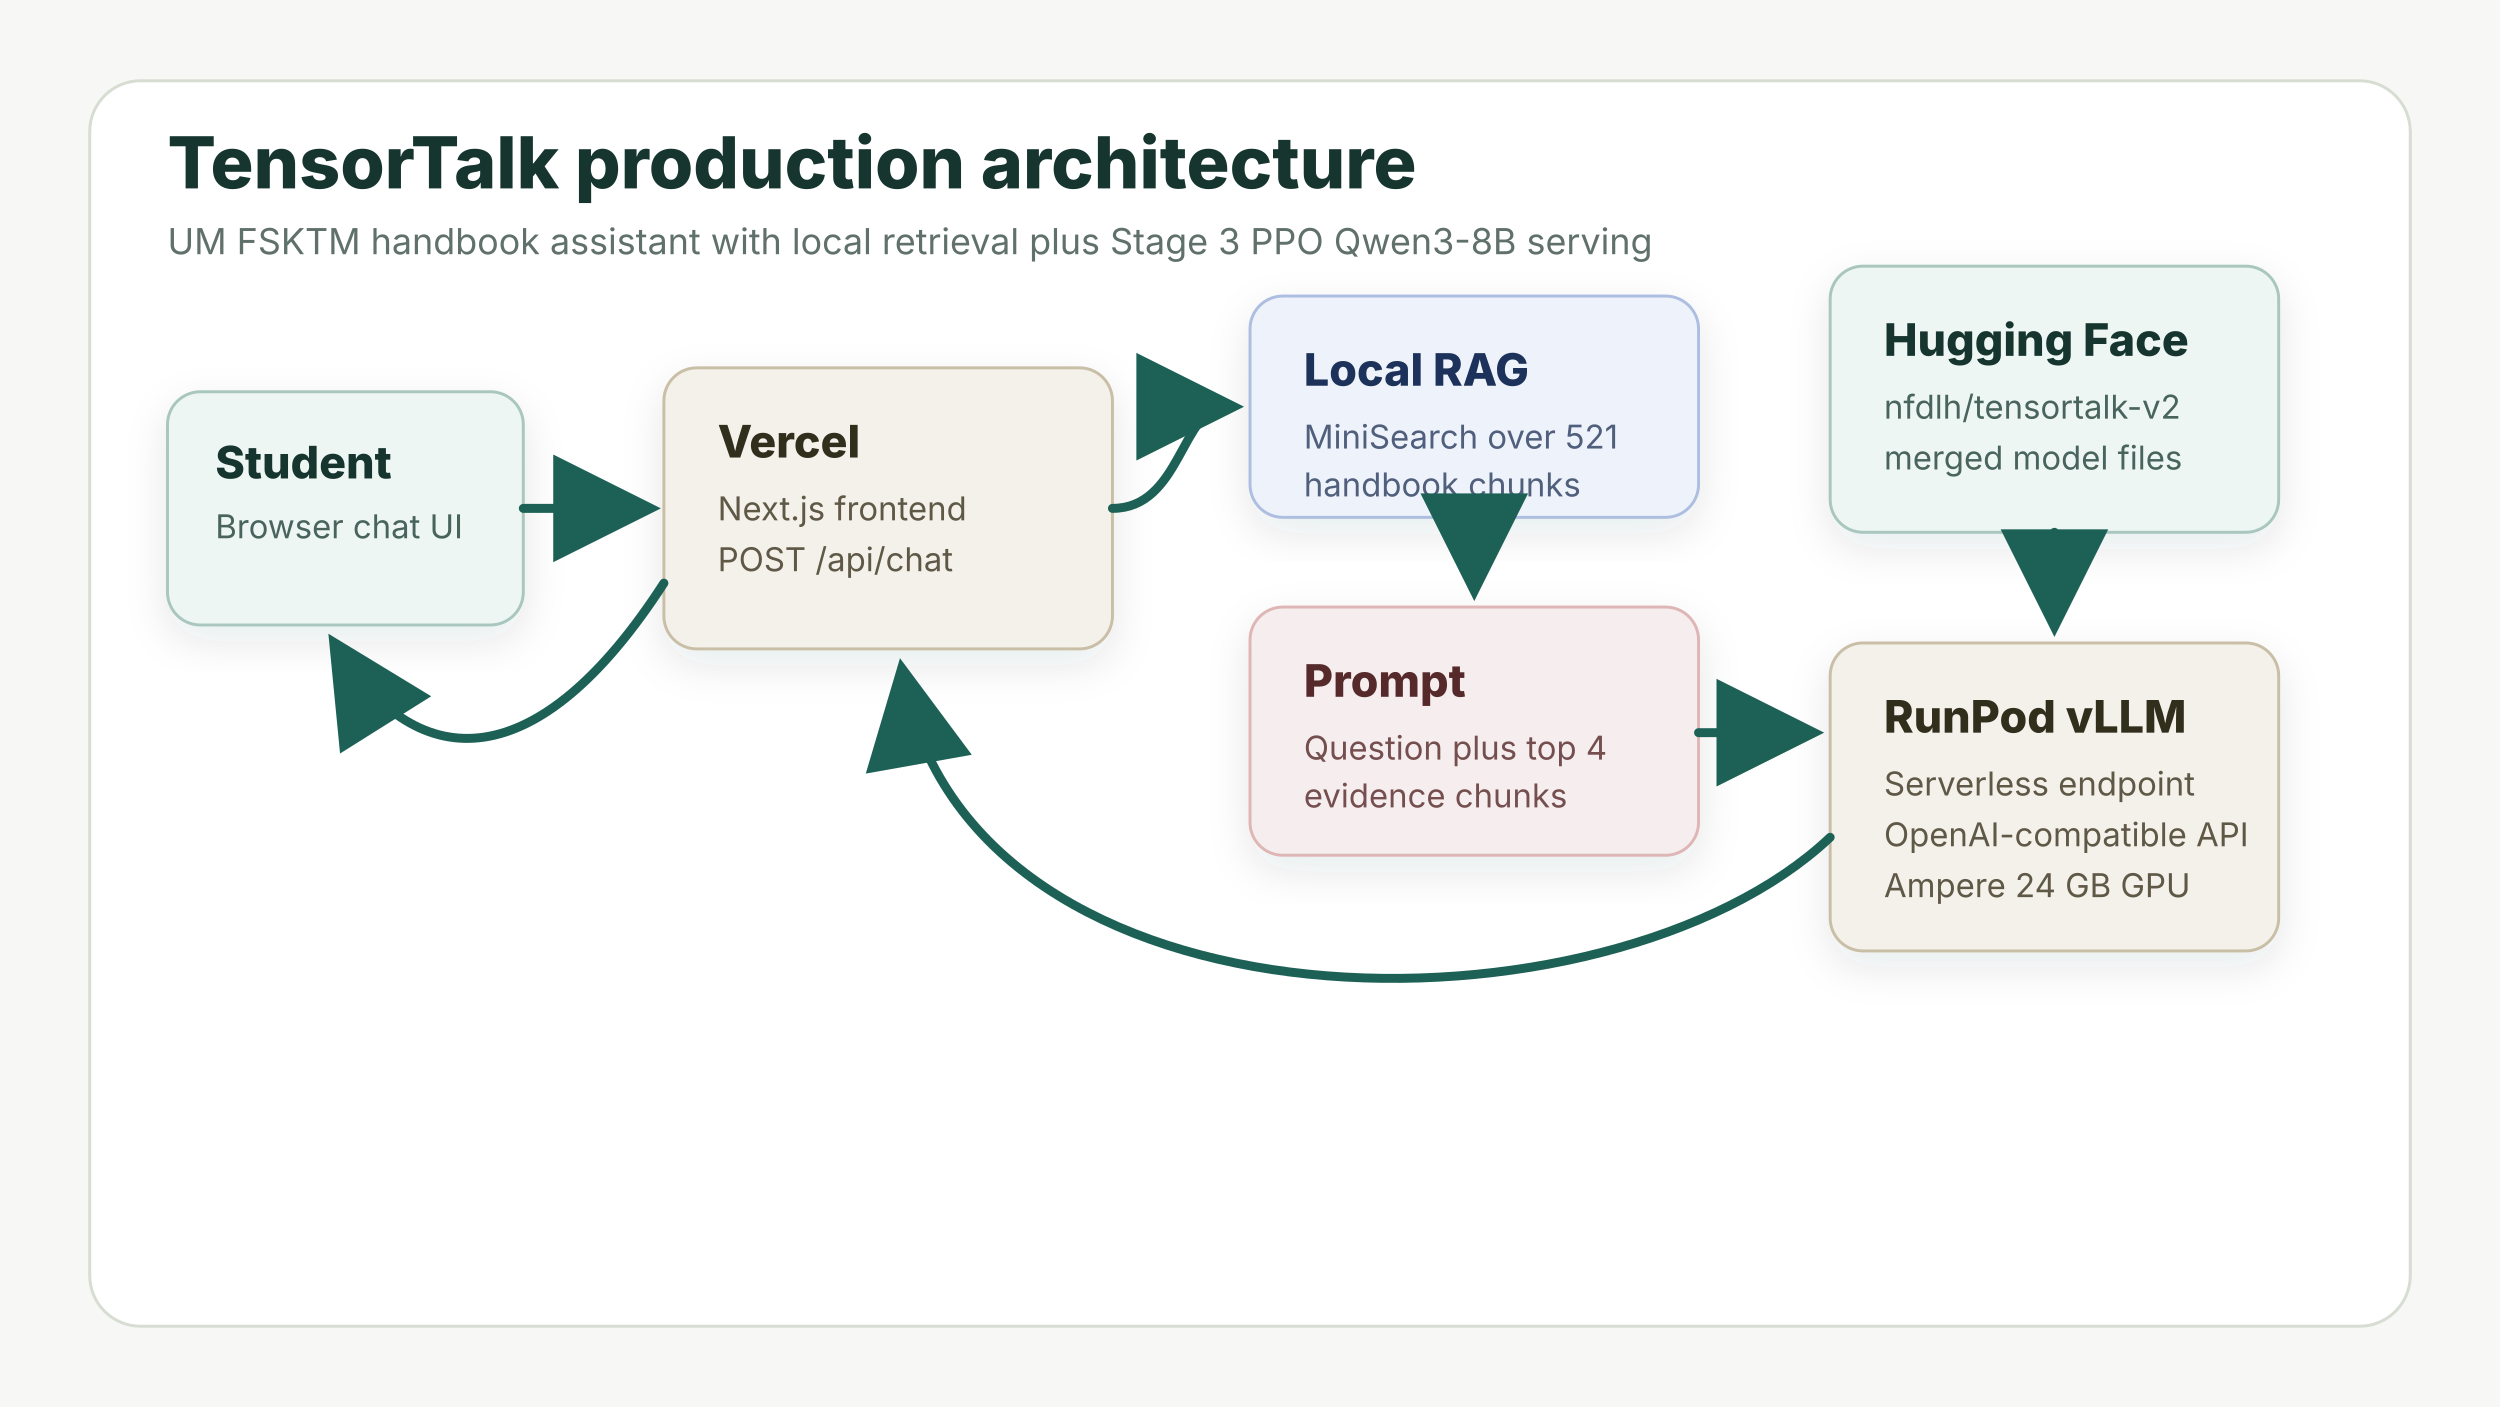
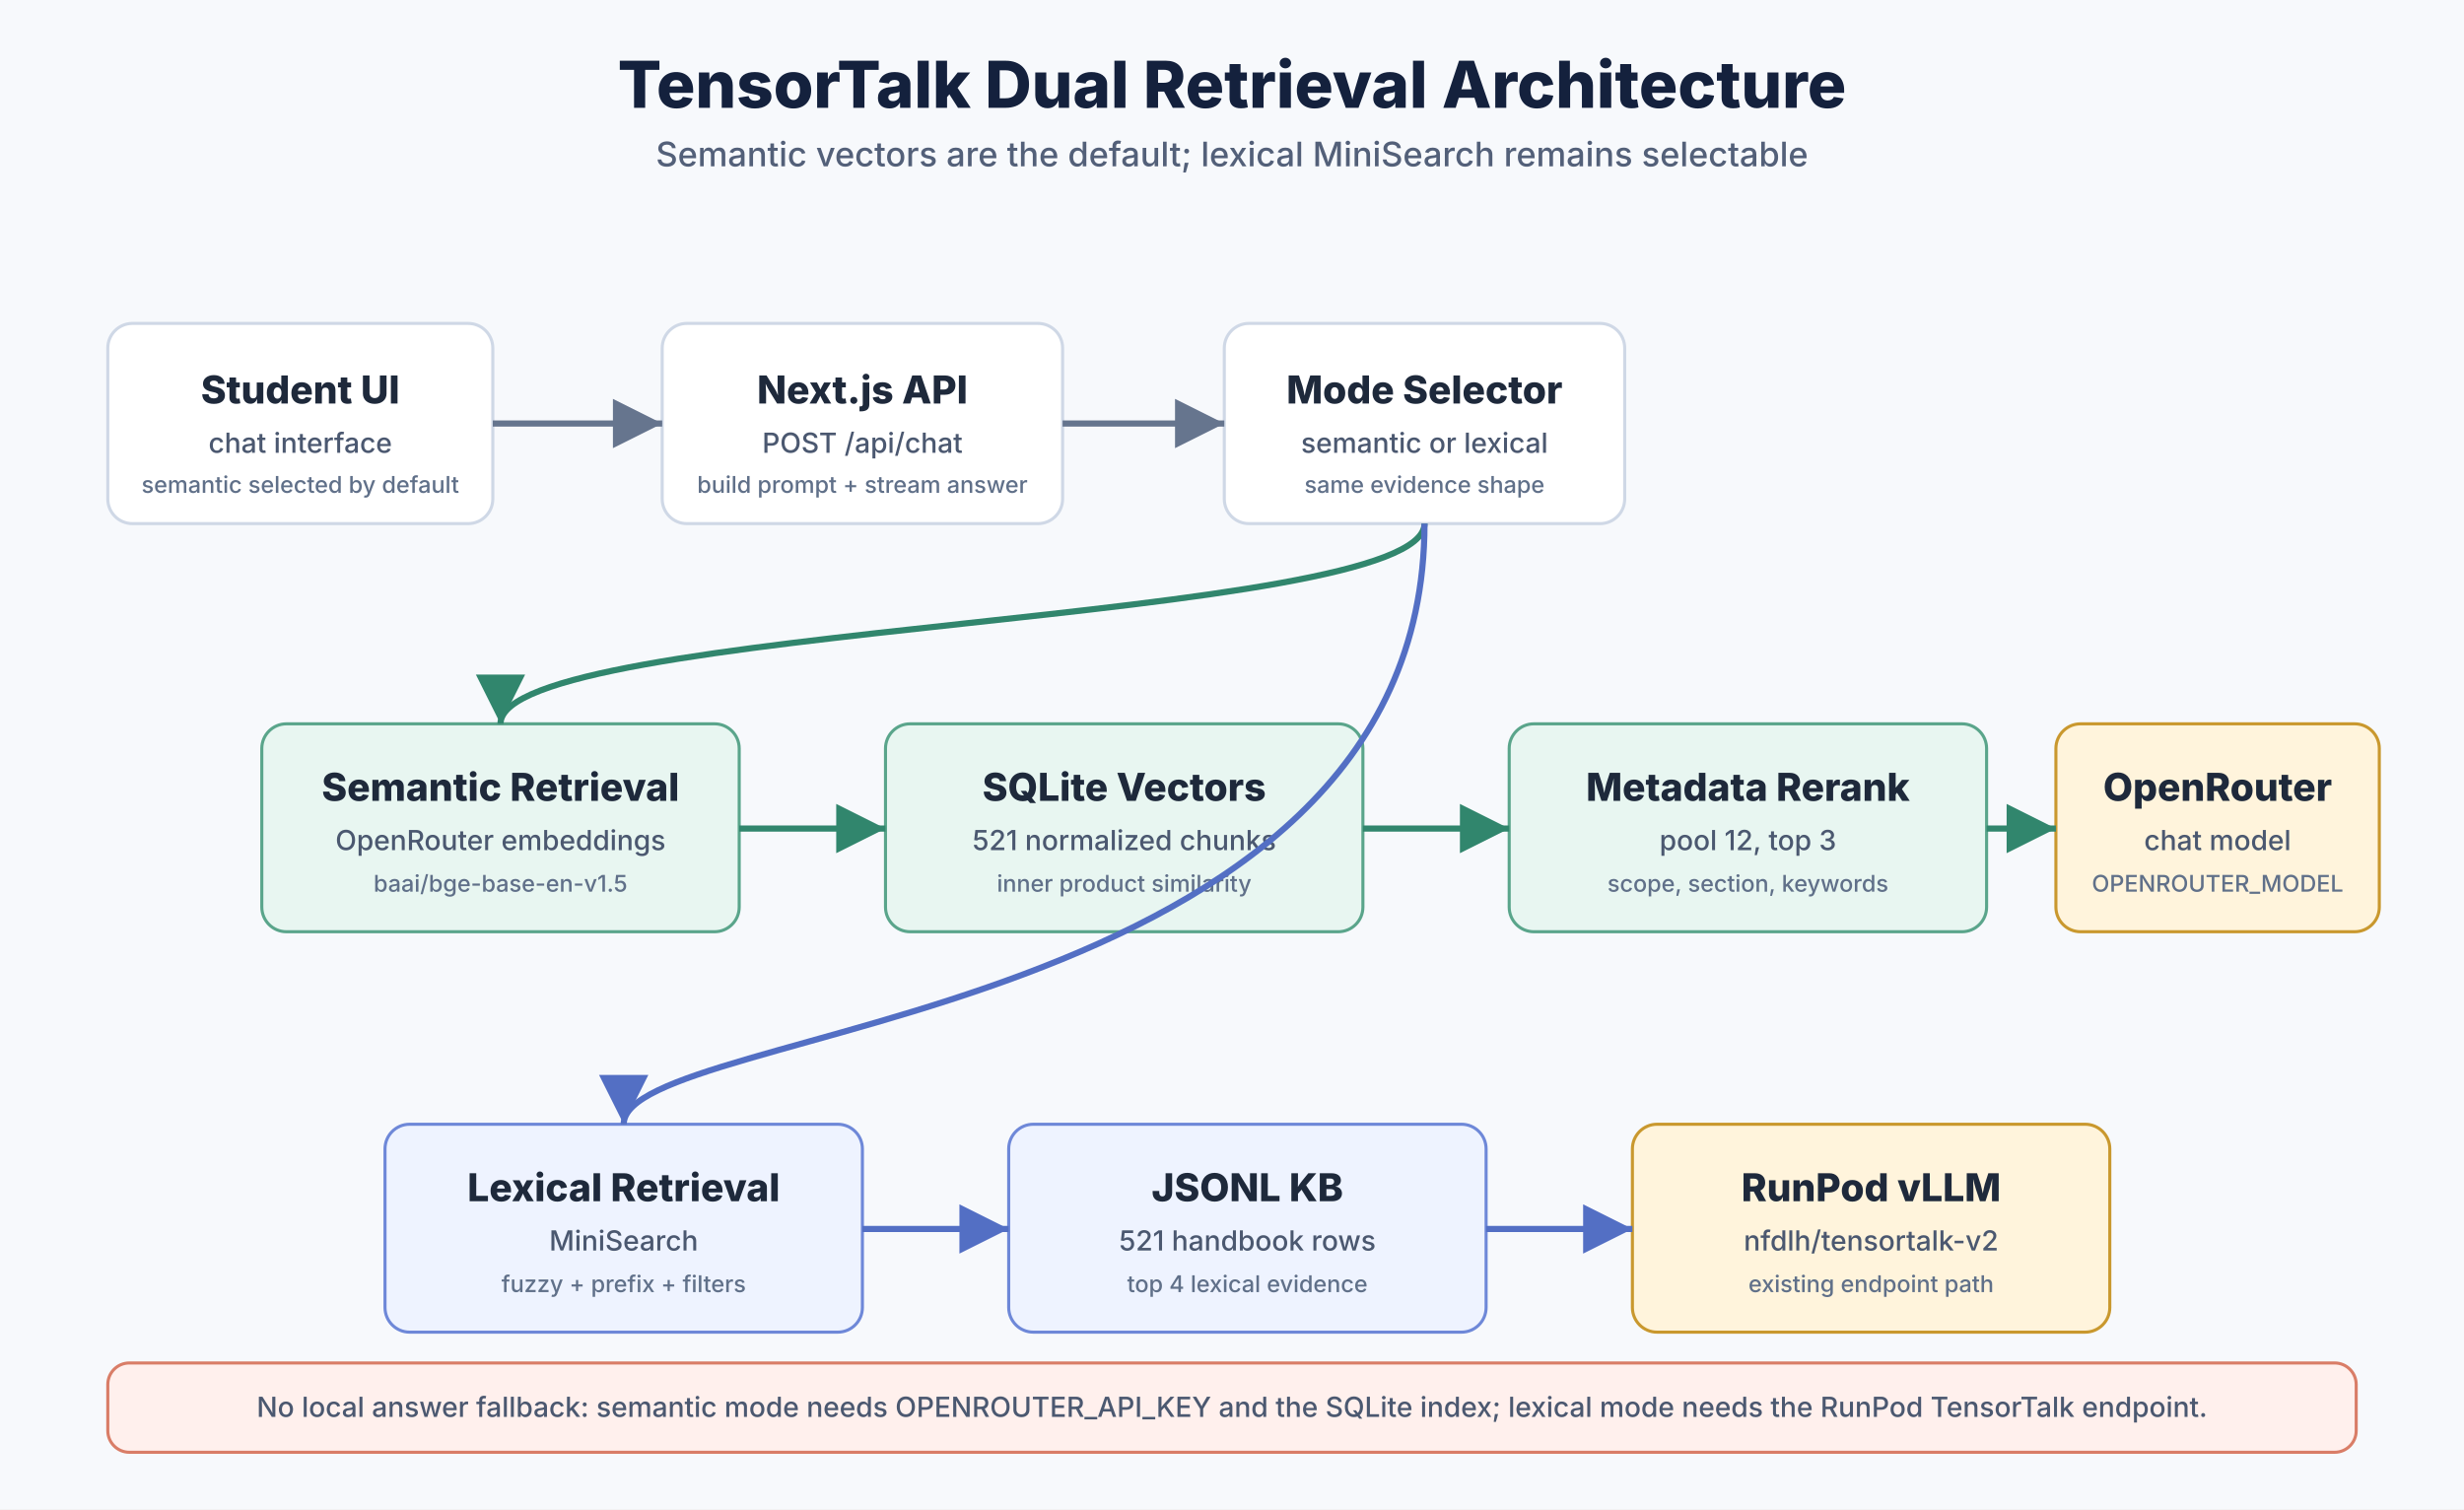
- <svg xmlns="http://www.w3.org/2000/svg" width="1672" height="941" viewBox="0 0 1672 941" fill="none" role="img" aria-labelledby="title desc">
-   <rect width="1672" height="941" fill="#f7f8f5" />
-   <rect x="60" y="54" width="1552" height="833" rx="34" fill="#ffffff" stroke="#d7ddd2" stroke-width="2" />
-   <text x="112" y="126" fill="#17352f" font-family="Inter, Arial, sans-serif" font-size="48" font-weight="800">TensorTalk production architecture</text>
-   <text x="112" y="170" fill="#60706a" font-family="Inter, Arial, sans-serif" font-size="24">UM FSKTM handbook assistant with local retrieval plus Stage 3 PPO Qwen3-8B serving</text>
+ <svg xmlns="http://www.w3.org/2000/svg" width="1600" height="980" viewBox="0 0 1600 980" role="img" aria-labelledby="title desc">
  <defs>
-     <marker id="arrow" markerWidth="16" markerHeight="16" refX="12" refY="8" orient="auto">
-       <path d="M2 2L14 8L2 14V2Z" fill="#1d6156" />
+     <style>
+       .bg { fill: #f7f9fc; }
+       .panel { fill: #ffffff; stroke: #cfd8e6; stroke-width: 2; }
+       .semantic { fill: #e8f6f1; stroke: #5aa58b; stroke-width: 2; }
+       .lexical { fill: #eef3ff; stroke: #6e88d8; stroke-width: 2; }
+       .model { fill: #fff4dc; stroke: #c9982e; stroke-width: 2; }
+       .warn { fill: #fff0ed; stroke: #d97d67; stroke-width: 2; }
+       .title { font: 800 42px Inter, Arial, sans-serif; fill: #14213d; }
+       .subtitle { font: 500 22px Inter, Arial, sans-serif; fill: #536079; }
+       .label { font: 800 25px Inter, Arial, sans-serif; fill: #1e293b; }
+       .small { font: 500 18px Inter, Arial, sans-serif; fill: #4b5870; }
+       .tiny { font: 500 15px Inter, Arial, sans-serif; fill: #607089; }
+       .arrow { stroke: #66758e; stroke-width: 4; fill: none; marker-end: url(#arrow); }
+       .semanticArrow { stroke: #31866d; stroke-width: 4; fill: none; marker-end: url(#arrowSemantic); }
+       .lexicalArrow { stroke: #536fc4; stroke-width: 4; fill: none; marker-end: url(#arrowLexical); }
+     </style>
+     <marker id="arrow" markerWidth="12" markerHeight="12" refX="10" refY="6" orient="auto">
+       <path d="M2,2 L10,6 L2,10 Z" fill="#66758e" />
    </marker>
-     <filter id="soft" x="-20%" y="-20%" width="140%" height="140%">
-       <feDropShadow dx="0" dy="10" stdDeviation="14" flood-color="#17352f" flood-opacity="0.10" />
-     </filter>
+     <marker id="arrowSemantic" markerWidth="12" markerHeight="12" refX="10" refY="6" orient="auto">
+       <path d="M2,2 L10,6 L2,10 Z" fill="#31866d" />
+     </marker>
+     <marker id="arrowLexical" markerWidth="12" markerHeight="12" refX="10" refY="6" orient="auto">
+       <path d="M2,2 L10,6 L2,10 Z" fill="#536fc4" />
+     </marker>
  </defs>
-   <g filter="url(#soft)">
-     <rect x="112" y="262" width="238" height="156" rx="22" fill="#eef6f3" stroke="#a9c7be" stroke-width="2" />
-     <text x="144" y="320" fill="#17352f" font-family="Inter, Arial, sans-serif" font-size="30" font-weight="800">Student</text>
-     <text x="144" y="360" fill="#48645d" font-family="Inter, Arial, sans-serif" font-size="22">Browser chat UI</text>
-   </g>
-   <g filter="url(#soft)">
-     <rect x="444" y="246" width="300" height="188" rx="22" fill="#f3f1ea" stroke="#c9bfa7" stroke-width="2" />
-     <text x="480" y="306" fill="#332d1f" font-family="Inter, Arial, sans-serif" font-size="30" font-weight="800">Vercel</text>
-     <text x="480" y="348" fill="#5f5847" font-family="Inter, Arial, sans-serif" font-size="22">Next.js frontend</text>
-     <text x="480" y="382" fill="#5f5847" font-family="Inter, Arial, sans-serif" font-size="22">POST /api/chat</text>
-   </g>
-   <g filter="url(#soft)">
-     <rect x="836" y="198" width="300" height="148" rx="22" fill="#eef2fa" stroke="#aebee1" stroke-width="2" />
-     <text x="872" y="258" fill="#1e325a" font-family="Inter, Arial, sans-serif" font-size="30" font-weight="800">Local RAG</text>
-     <text x="872" y="300" fill="#4f5e7c" font-family="Inter, Arial, sans-serif" font-size="22">MiniSearch over 521</text>
-     <text x="872" y="332" fill="#4f5e7c" font-family="Inter, Arial, sans-serif" font-size="22">handbook chunks</text>
-   </g>
-   <g filter="url(#soft)">
-     <rect x="836" y="406" width="300" height="166" rx="22" fill="#f6eeee" stroke="#deb6b6" stroke-width="2" />
-     <text x="872" y="466" fill="#572c2c" font-family="Inter, Arial, sans-serif" font-size="30" font-weight="800">Prompt</text>
-     <text x="872" y="508" fill="#754f4f" font-family="Inter, Arial, sans-serif" font-size="22">Question plus top 4</text>
-     <text x="872" y="540" fill="#754f4f" font-family="Inter, Arial, sans-serif" font-size="22">evidence chunks</text>
-   </g>
-   <g filter="url(#soft)">
-     <rect x="1224" y="178" width="300" height="178" rx="22" fill="#eef6f3" stroke="#a9c7be" stroke-width="2" />
-     <text x="1260" y="238" fill="#17352f" font-family="Inter, Arial, sans-serif" font-size="30" font-weight="800">Hugging Face</text>
-     <text x="1260" y="280" fill="#48645d" font-family="Inter, Arial, sans-serif" font-size="22">nfdlh/tensortalk-v2</text>
-     <text x="1260" y="314" fill="#48645d" font-family="Inter, Arial, sans-serif" font-size="22">merged model files</text>
-   </g>
-   <g filter="url(#soft)">
-     <rect x="1224" y="430" width="300" height="206" rx="22" fill="#f3f1ea" stroke="#c9bfa7" stroke-width="2" />
-     <text x="1260" y="490" fill="#332d1f" font-family="Inter, Arial, sans-serif" font-size="30" font-weight="800">RunPod vLLM</text>
-     <text x="1260" y="532" fill="#5f5847" font-family="Inter, Arial, sans-serif" font-size="22">Serverless endpoint</text>
-     <text x="1260" y="566" fill="#5f5847" font-family="Inter, Arial, sans-serif" font-size="22">OpenAI-compatible API</text>
-     <text x="1260" y="600" fill="#5f5847" font-family="Inter, Arial, sans-serif" font-size="22">Ampere 24 GB GPU</text>
-   </g>
-   <path d="M350 340H430" stroke="#1d6156" stroke-width="6" stroke-linecap="round" marker-end="url(#arrow)" />
-   <path d="M744 340C790 340 790 272 820 272" stroke="#1d6156" stroke-width="6" stroke-linecap="round" marker-end="url(#arrow)" />
-   <path d="M986 346V390" stroke="#1d6156" stroke-width="6" stroke-linecap="round" marker-end="url(#arrow)" />
-   <path d="M1136 490H1208" stroke="#1d6156" stroke-width="6" stroke-linecap="round" marker-end="url(#arrow)" />
-   <path d="M1374 356V414" stroke="#1d6156" stroke-width="6" stroke-linecap="round" marker-end="url(#arrow)" />
-   <path d="M1224 560C1076 700 648 700 604 452" stroke="#1d6156" stroke-width="6" stroke-linecap="round" marker-end="url(#arrow)" />
-   <path d="M444 390C360 520 280 520 226 434" stroke="#1d6156" stroke-width="6" stroke-linecap="round" marker-end="url(#arrow)" />
+   <rect class="bg" width="1600" height="980" />
+   <text class="title" x="800" y="70" text-anchor="middle">TensorTalk Dual Retrieval Architecture</text>
+   <text class="subtitle" x="800" y="108" text-anchor="middle">Semantic vectors are the default; lexical MiniSearch remains selectable</text>
+   <rect class="panel" x="70" y="210" width="250" height="130" rx="16" />
+   <text class="label" x="195" y="262" text-anchor="middle">Student UI</text>
+   <text class="small" x="195" y="294" text-anchor="middle">chat interface</text>
+   <text class="tiny" x="195" y="320" text-anchor="middle">semantic selected by default</text>
+   <rect class="panel" x="430" y="210" width="260" height="130" rx="16" />
+   <text class="label" x="560" y="262" text-anchor="middle">Next.js API</text>
+   <text class="small" x="560" y="294" text-anchor="middle">POST /api/chat</text>
+   <text class="tiny" x="560" y="320" text-anchor="middle">build prompt + stream answer</text>
+   <rect class="panel" x="795" y="210" width="260" height="130" rx="16" />
+   <text class="label" x="925" y="262" text-anchor="middle">Mode Selector</text>
+   <text class="small" x="925" y="294" text-anchor="middle">semantic or lexical</text>
+   <text class="tiny" x="925" y="320" text-anchor="middle">same evidence shape</text>
+   <path class="arrow" d="M320 275 H430" />
+   <path class="arrow" d="M690 275 H795" />
+   <rect class="semantic" x="170" y="470" width="310" height="135" rx="16" />
+   <text class="label" x="325" y="520" text-anchor="middle">Semantic Retrieval</text>
+   <text class="small" x="325" y="552" text-anchor="middle">OpenRouter embeddings</text>
+   <text class="tiny" x="325" y="579" text-anchor="middle">baai/bge-base-en-v1.5</text>
+   <rect class="semantic" x="575" y="470" width="310" height="135" rx="16" />
+   <text class="label" x="730" y="520" text-anchor="middle">SQLite Vectors</text>
+   <text class="small" x="730" y="552" text-anchor="middle">521 normalized chunks</text>
+   <text class="tiny" x="730" y="579" text-anchor="middle">inner product similarity</text>
+   <rect class="semantic" x="980" y="470" width="310" height="135" rx="16" />
+   <text class="label" x="1135" y="520" text-anchor="middle">Metadata Rerank</text>
+   <text class="small" x="1135" y="552" text-anchor="middle">pool 12, top 3</text>
+   <text class="tiny" x="1135" y="579" text-anchor="middle">scope, section, keywords</text>
+   <rect class="model" x="1335" y="470" width="210" height="135" rx="16" />
+   <text class="label" x="1440" y="520" text-anchor="middle">OpenRouter</text>
+   <text class="small" x="1440" y="552" text-anchor="middle">chat model</text>
+   <text class="tiny" x="1440" y="579" text-anchor="middle">OPENROUTER_MODEL</text>
+   <path class="semanticArrow" d="M925 340 C925 405 325 405 325 470" />
+   <path class="semanticArrow" d="M480 538 H575" />
+   <path class="semanticArrow" d="M885 538 H980" />
+   <path class="semanticArrow" d="M1290 538 H1335" />
+   <rect class="lexical" x="250" y="730" width="310" height="135" rx="16" />
+   <text class="label" x="405" y="780" text-anchor="middle">Lexical Retrieval</text>
+   <text class="small" x="405" y="812" text-anchor="middle">MiniSearch</text>
+   <text class="tiny" x="405" y="839" text-anchor="middle">fuzzy + prefix + filters</text>
+   <rect class="lexical" x="655" y="730" width="310" height="135" rx="16" />
+   <text class="label" x="810" y="780" text-anchor="middle">JSONL KB</text>
+   <text class="small" x="810" y="812" text-anchor="middle">521 handbook rows</text>
+   <text class="tiny" x="810" y="839" text-anchor="middle">top 4 lexical evidence</text>
+   <rect class="model" x="1060" y="730" width="310" height="135" rx="16" />
+   <text class="label" x="1215" y="780" text-anchor="middle">RunPod vLLM</text>
+   <text class="small" x="1215" y="812" text-anchor="middle">nfdlh/tensortalk-v2</text>
+   <text class="tiny" x="1215" y="839" text-anchor="middle">existing endpoint path</text>
+   <path class="lexicalArrow" d="M925 340 C925 665 405 665 405 730" />
+   <path class="lexicalArrow" d="M560 798 H655" />
+   <path class="lexicalArrow" d="M965 798 H1060" />
+   <rect class="warn" x="70" y="885" width="1460" height="58" rx="14" />
+   <text class="small" x="800" y="920" text-anchor="middle">No local answer fallback: semantic mode needs OPENROUTER_API_KEY and the SQLite index; lexical mode needs the RunPod TensorTalk endpoint.</text>
</svg>
